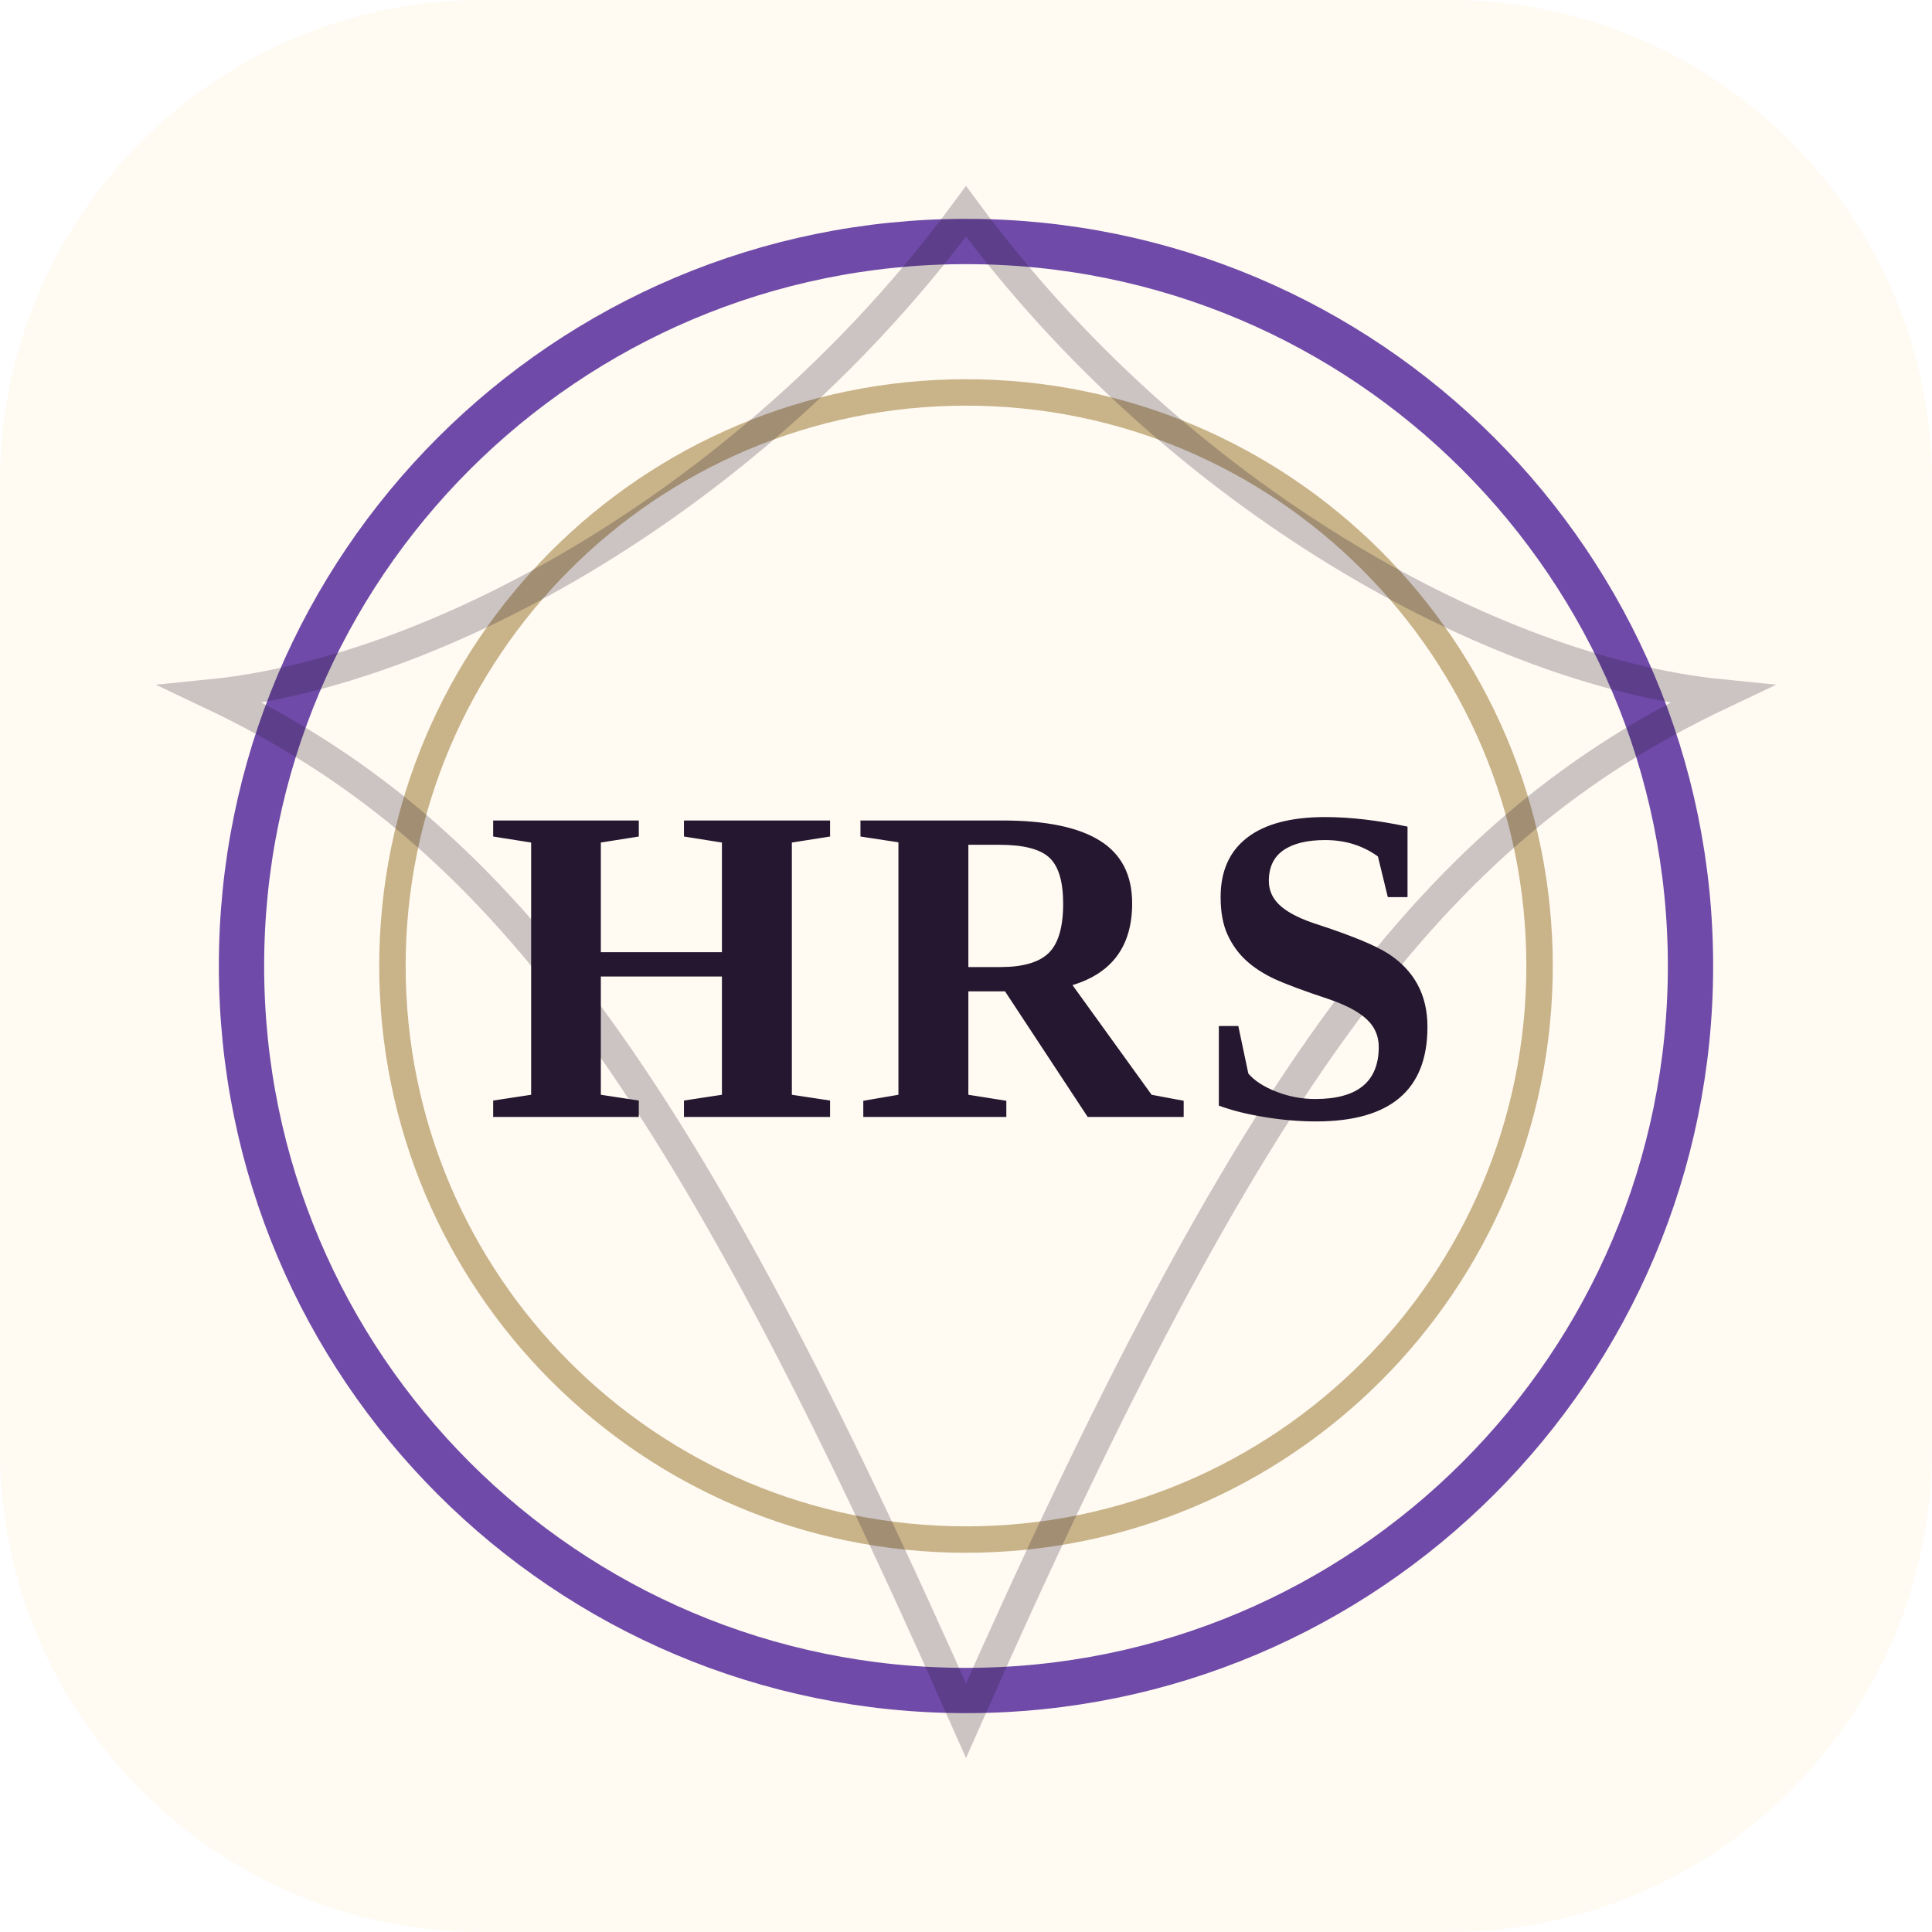
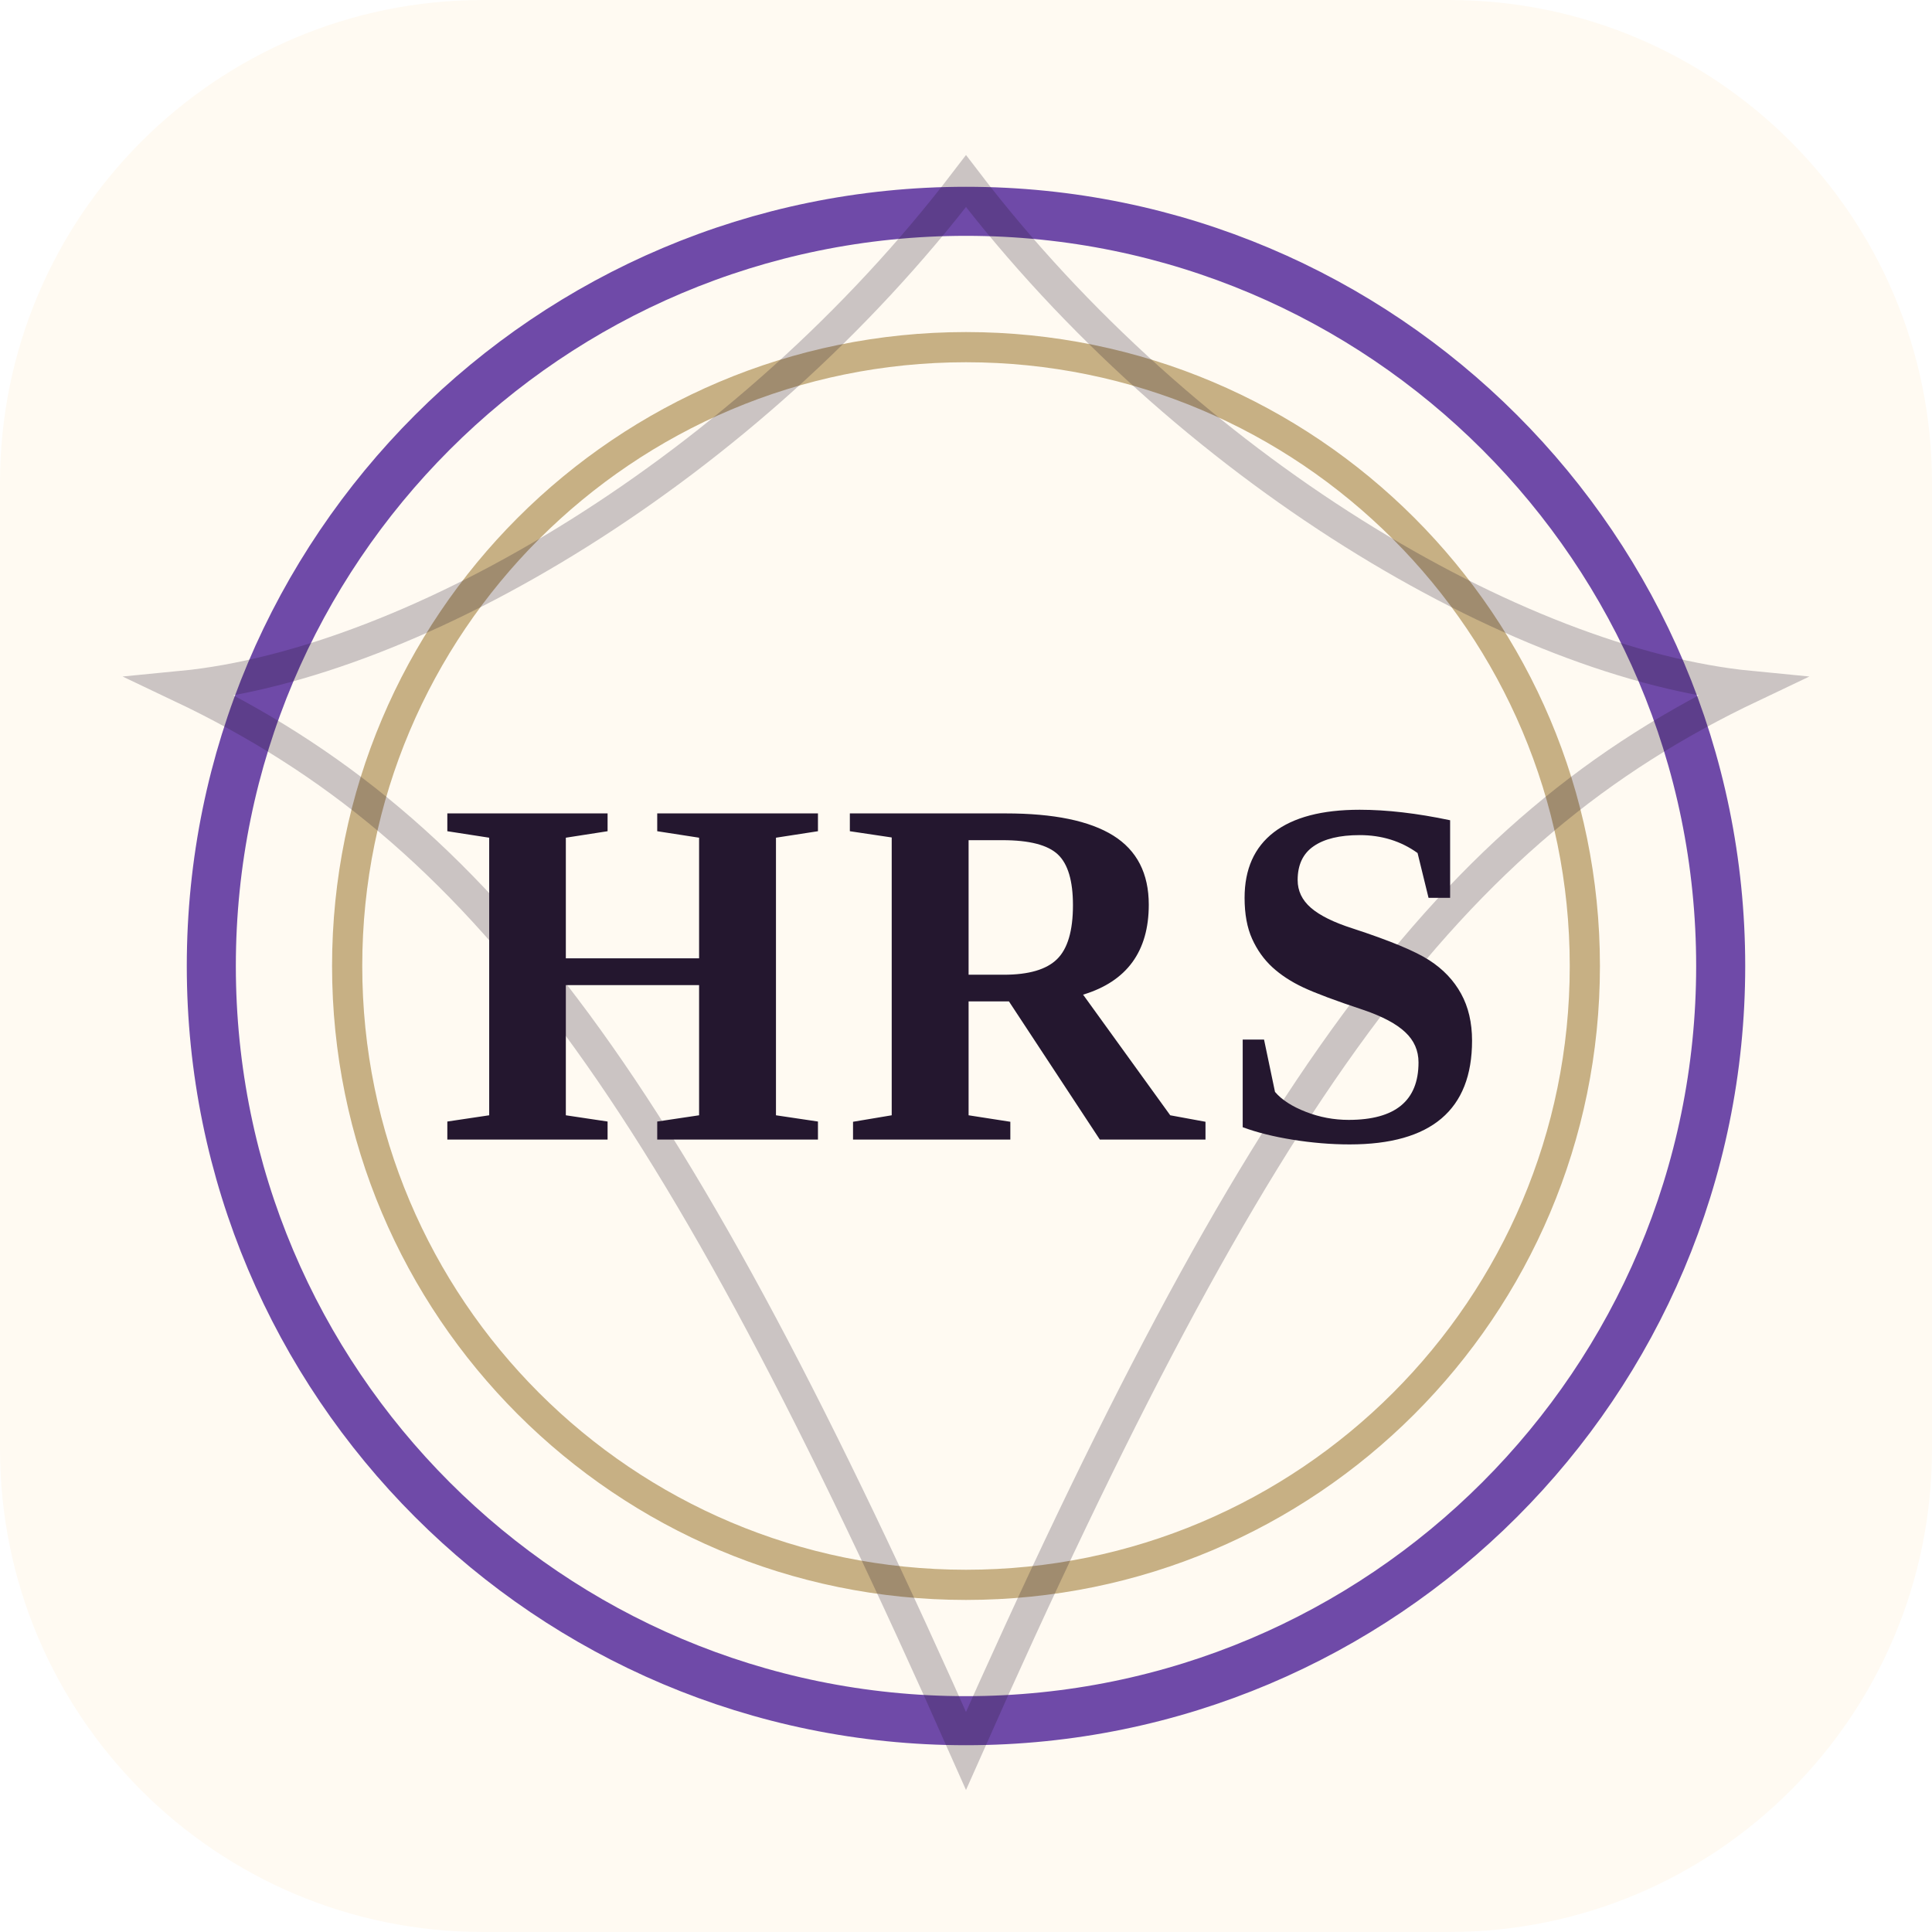
<svg xmlns="http://www.w3.org/2000/svg" width="256" height="256" viewBox="0 0 256 256">
  <rect width="256" height="256" rx="64" fill="#fffaf2" />
-   <circle cx="128" cy="128" r="96" fill="none" stroke="#6f4aa8" stroke-width="6" />
-   <circle cx="128" cy="128" r="76" fill="none" stroke="#b79b65" stroke-width="3.5" opacity="0.75" />
-   <path d="M128 28C156 66 198 89 228 92C190 110 166 142 128 228C90 142 66 110 28 92C58 89 100 66 128 28Z" fill="none" stroke="#24172f" stroke-width="4" opacity="0.24" />
-   <text x="128" y="148" text-anchor="middle" font-family="Georgia, 'Times New Roman', serif" font-size="60" font-weight="700" letter-spacing="2" fill="#24172f">HRS</text>
+   <circle cx="128" cy="128" r="100" fill="none" stroke="#6f4aa8" stroke-width="6.5" />
+   <circle cx="128" cy="128" r="82" fill="none" stroke="#b79b65" stroke-width="4" opacity="0.78" />
+   <path d="M128 24C157 62 201 88 232 91C192 110 167 144 128 232C89 144 64 110 24 91C55 88 99 62 128 24Z" fill="none" stroke="#24172f" stroke-width="4.2" opacity="0.24" />
+   <text x="128" y="151" text-anchor="middle" font-family="Georgia, 'Times New Roman', serif" font-size="66" font-weight="700" letter-spacing="2" fill="#24172f">HRS</text>
</svg>
